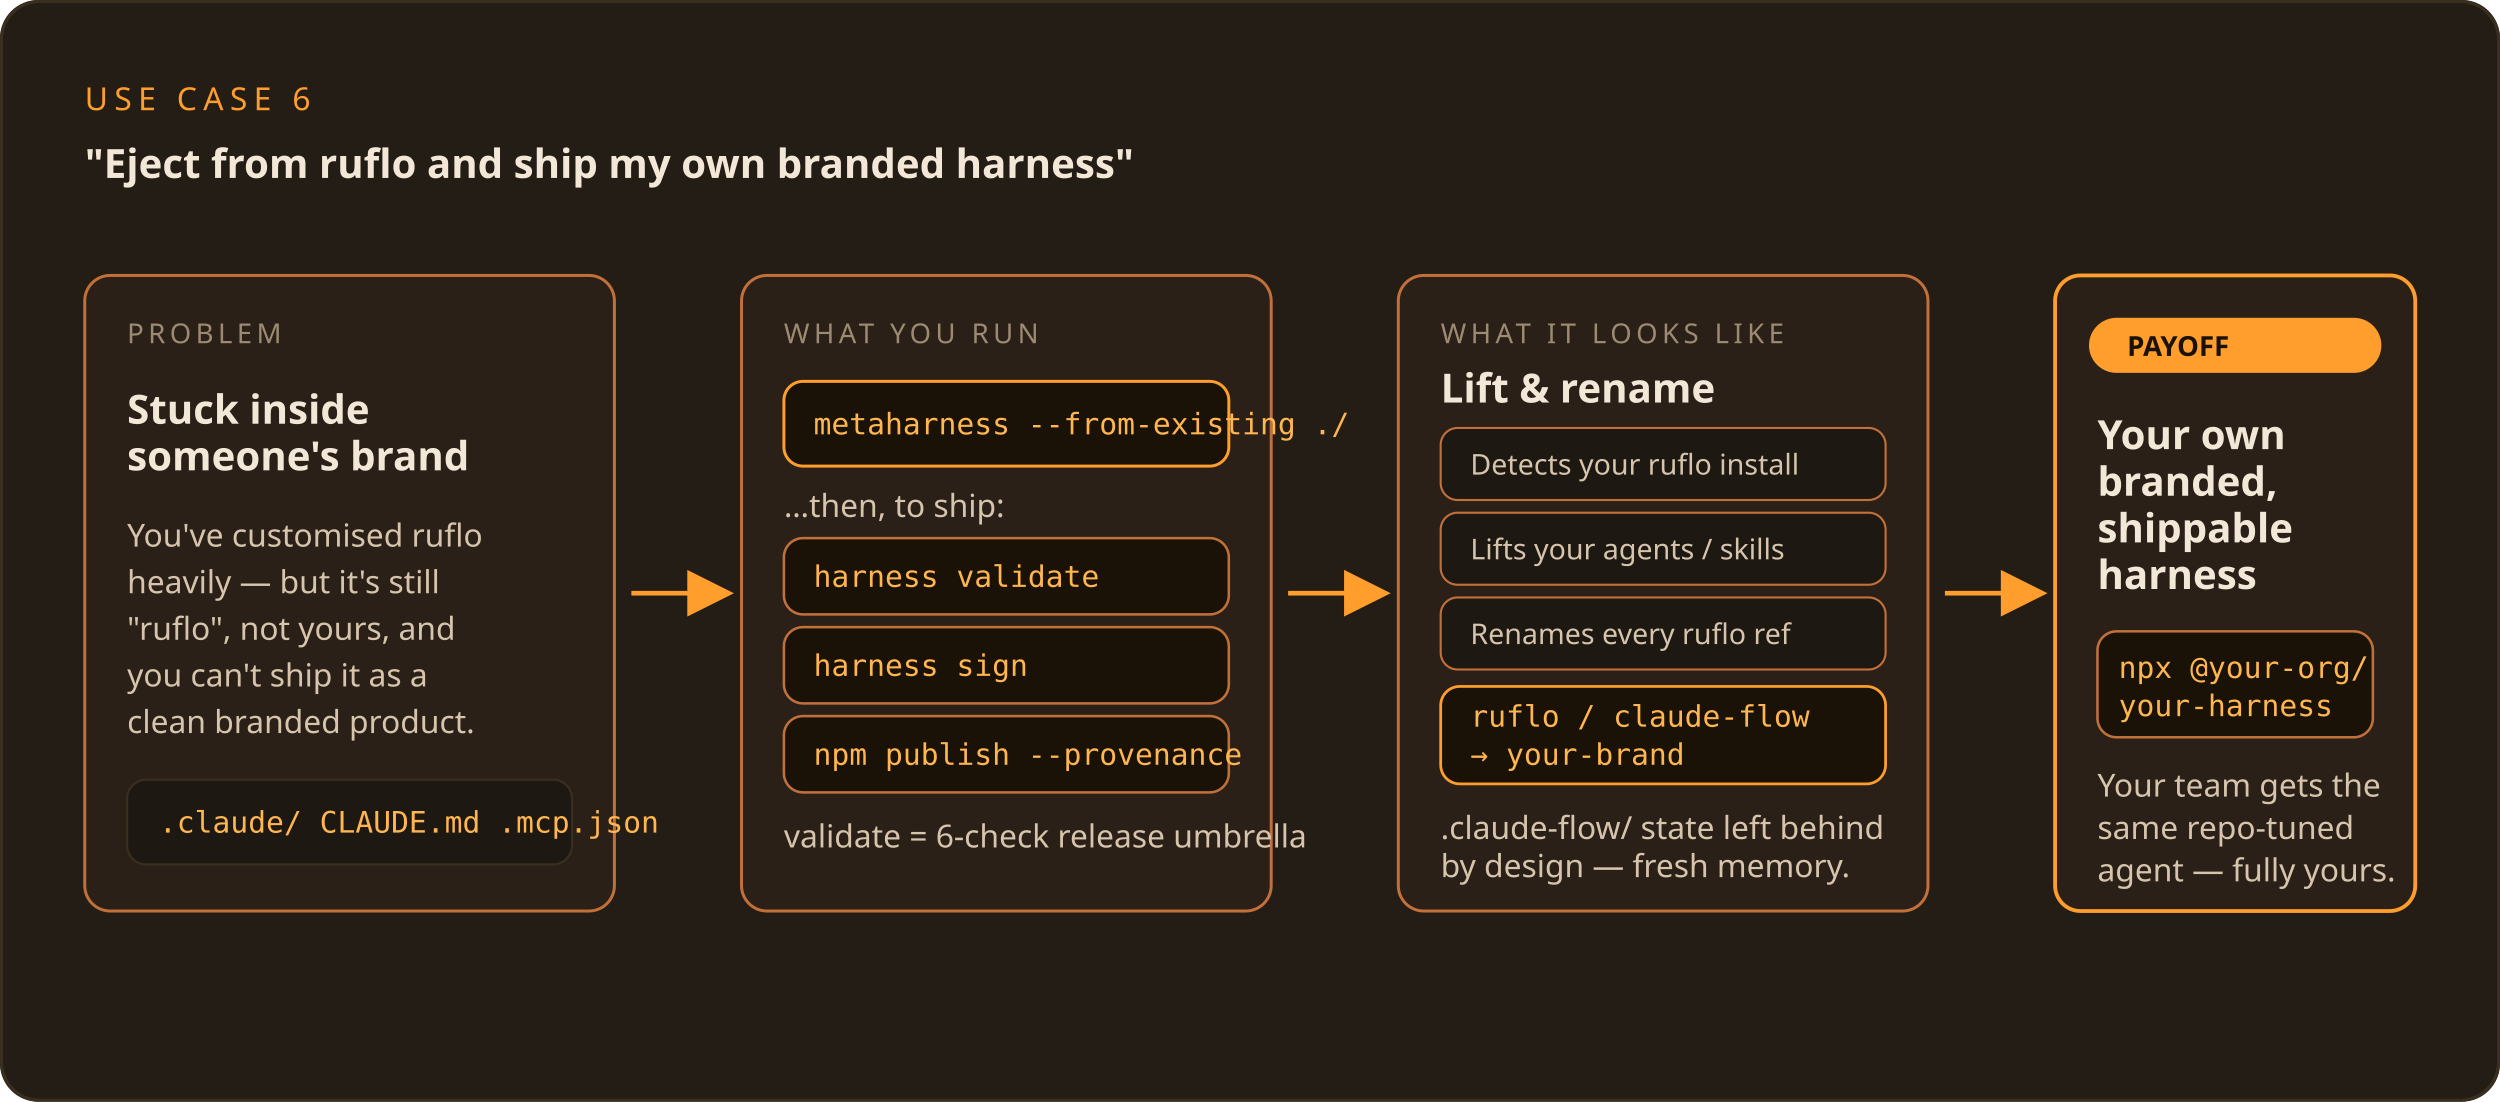
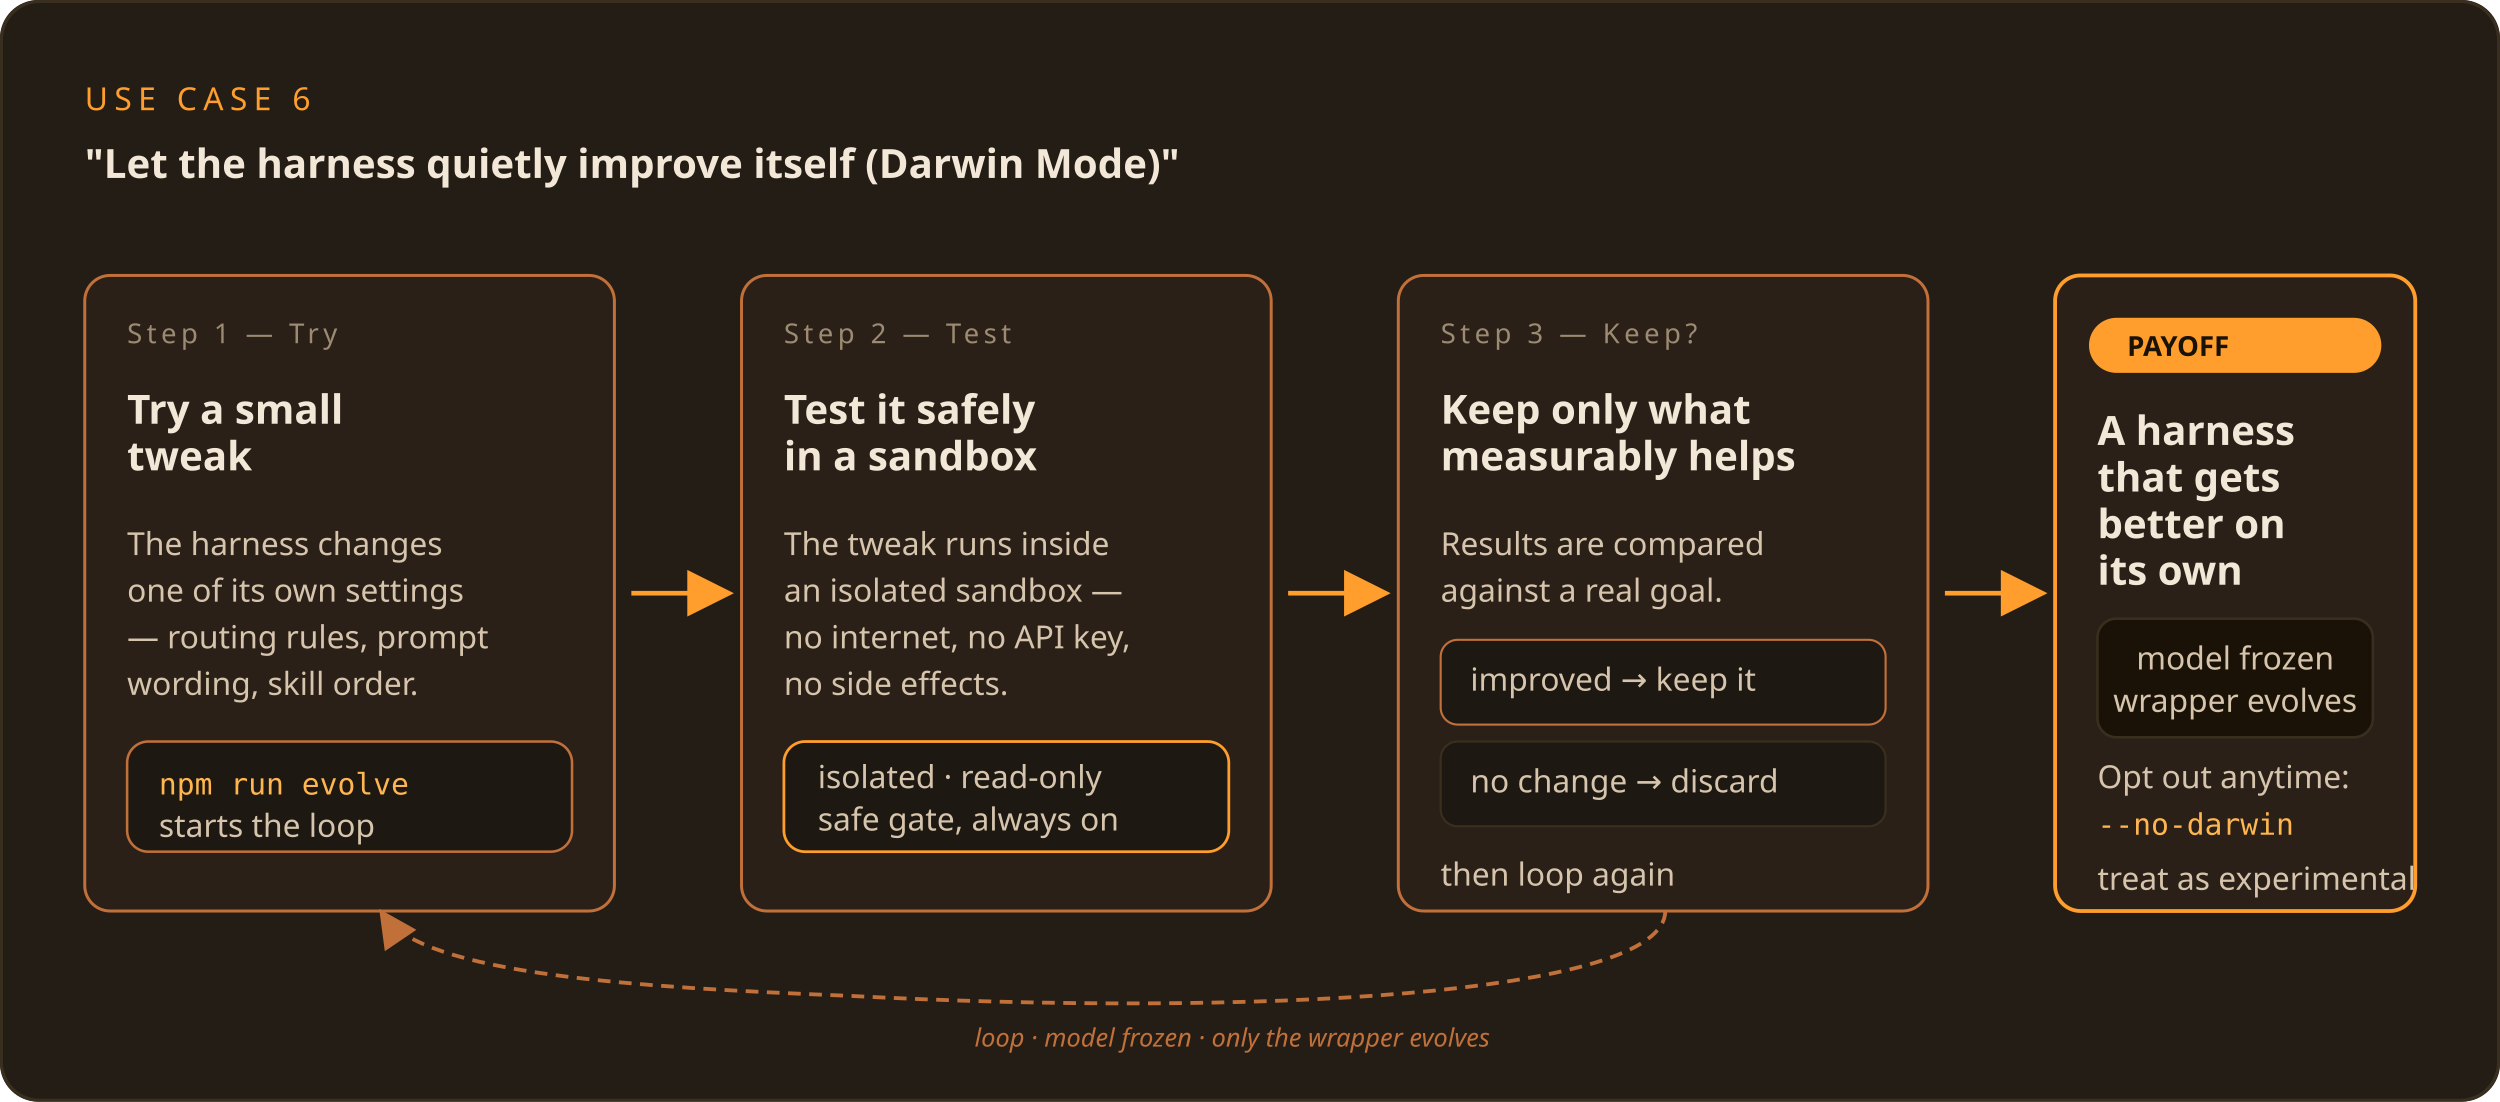
<svg xmlns="http://www.w3.org/2000/svg" viewBox="0 0 1180 520" width="100%" role="img" aria-labelledby="uc6-title uc6-desc" style="width:100%;height:auto;font-family:'IBM Plex Sans',sans-serif">
  <defs>
    <marker id="uc6-arrow" markerWidth="13" markerHeight="13" refX="9" refY="6" orient="auto">
      <path d="M1,1 L11,6 L1,11 Z" fill="#ff9e2c" />
    </marker>
+     <marker id="uc6-arrow-back" markerWidth="13" markerHeight="13" refX="9" refY="6" orient="auto">
+       <path d="M1,1 L11,6 L1,11 Z" fill="#c2703a" />
+     </marker>
    <style>
      .panel{fill:#241d15}
      .node{fill:#2a2018;stroke:#c2703a;stroke-width:1.4}
-       .stage{fill:#9c8b72;font-size:13px;letter-spacing:.16em}
+       .stage{fill:#9c8b72;font-size:13px;letter-spacing:.16em;text-transform:uppercase}
      .head{fill:#f3e8d8;font-size:19px;font-weight:600}
      .body{fill:#d6c5ac;font-size:15px}
      .mono{font-family:'IBM Plex Mono',ui-monospace,monospace;fill:#ffb650;font-size:14px}
      .flow{stroke:#ff9e2c;stroke-width:2.2;fill:none}
+       .flow-back{stroke:#c2703a;stroke-width:1.8;fill:none;stroke-dasharray:6 4}
      .pill{fill:#ff9e2c}
      .pilltxt{fill:#1a1206;font-size:13px;font-weight:600}
+       .frozen{fill:#1d1812;stroke:#3a2f1f;stroke-width:1.2}
    </style>
  </defs>
  <rect x="0" y="0" width="1180" height="520" rx="18" class="panel" />
  <rect x="0.7" y="0.7" width="1178.6" height="518.6" rx="18" fill="none" stroke="#3a2f1f" stroke-width="1.4" />
  <text x="40" y="52" fill="#ff9e2c" font-size="15" letter-spacing=".2em">USE CASE 6</text>
-   <text x="40" y="84" class="head" font-size="26">"Eject from ruflo and ship my own branded harness"</text>
+   <text x="40" y="84" class="head" font-size="26">"Let the harness quietly improve itself (Darwin Mode)"</text>
  <rect x="40" y="130" width="250" height="300" rx="12" class="node" />
-   <text x="60" y="162" class="stage">PROBLEM</text>
-   <text x="60" y="200" class="head">Stuck inside</text>
-   <text x="60" y="222" class="head">someone's brand</text>
-   <text x="60" y="258" class="body">You've customised ruflo</text>
-   <text x="60" y="280" class="body">heavily — but it's still</text>
-   <text x="60" y="302" class="body">"ruflo", not yours, and</text>
-   <text x="60" y="324" class="body">you can't ship it as a</text>
-   <text x="60" y="346" class="body">clean branded product.</text>
-   <rect x="60" y="368" width="210" height="40" rx="9" fill="#1d1812" stroke="#3a2f1f" />
-   <text x="75" y="393" class="mono" font-size="12">.claude/  CLAUDE.md  .mcp.json</text>
+   <text x="60" y="162" class="stage">Step 1 — Try</text>
+   <text x="60" y="200" class="head" font-size="17">Try a small</text>
+   <text x="60" y="222" class="head" font-size="17">tweak</text>
+   <text x="60" y="262" class="body" font-size="13">The harness changes</text>
+   <text x="60" y="284" class="body" font-size="13">one of its own settings</text>
+   <text x="60" y="306" class="body" font-size="13">— routing rules, prompt</text>
+   <text x="60" y="328" class="body" font-size="13">wording, skill order.</text>
+   <rect x="60" y="350" width="210" height="52" rx="10" fill="#1d1812" stroke="#c2703a" stroke-width="1.2" />
+   <text x="75" y="375" class="mono" font-size="12">npm run evolve</text>
+   <text x="75" y="395" class="body" font-size="11.5" fill="#9c8b72">starts the loop</text>
  <line x1="298" y1="280" x2="342" y2="280" class="flow" marker-end="url(#uc6-arrow)" />
  <rect x="350" y="130" width="250" height="300" rx="12" class="node" />
-   <text x="370" y="162" class="stage">WHAT YOU RUN</text>
-   <rect x="370" y="180" width="210" height="40" rx="9" fill="#1a1206" stroke="#ff9e2c" stroke-width="1.4" />
-   <text x="384" y="205" class="mono" font-size="10.5">metaharness --from-existing ./</text>
-   <text x="370" y="244" class="body" font-size="13" fill="#9c8b72">…then, to ship:</text>
-   <rect x="370" y="254" width="210" height="36" rx="9" fill="#1a1206" stroke="#c2703a" stroke-width="1.2" />
-   <text x="384" y="277" class="mono" font-size="11.5">harness validate</text>
-   <rect x="370" y="296" width="210" height="36" rx="9" fill="#1a1206" stroke="#c2703a" stroke-width="1.2" />
-   <text x="384" y="319" class="mono" font-size="11.5">harness sign</text>
-   <rect x="370" y="338" width="210" height="36" rx="9" fill="#1a1206" stroke="#c2703a" stroke-width="1.2" />
-   <text x="384" y="361" class="mono" font-size="11">npm publish --provenance</text>
-   <text x="370" y="400" class="body" font-size="12.5" fill="#9c8b72">validate = 6-check release umbrella</text>
+   <text x="370" y="162" class="stage">Step 2 — Test</text>
+   <text x="370" y="200" class="head" font-size="17">Test it safely</text>
+   <text x="370" y="222" class="head" font-size="17">in a sandbox</text>
+   <text x="370" y="262" class="body" font-size="13">The tweak runs inside</text>
+   <text x="370" y="284" class="body" font-size="13">an isolated sandbox —</text>
+   <text x="370" y="306" class="body" font-size="13">no internet, no API key,</text>
+   <text x="370" y="328" class="body" font-size="13">no side effects.</text>
+   <rect x="370" y="350" width="210" height="52" rx="10" fill="#1d1812" stroke="#ff9e2c" stroke-width="1.3" />
+   <text x="386" y="372" class="body" font-size="13" fill="#ffb650">isolated · read-only</text>
+   <text x="386" y="392" class="body" font-size="12" fill="#9c8b72">safe gate, always on</text>
  <line x1="608" y1="280" x2="652" y2="280" class="flow" marker-end="url(#uc6-arrow)" />
  <rect x="660" y="130" width="250" height="300" rx="12" class="node" />
-   <text x="680" y="162" class="stage">WHAT IT LOOKS LIKE</text>
-   <text x="680" y="190" class="head" font-size="16">Lift &amp; rename</text>
-   <g font-size="13.5" fill="#d6c5ac">
-     <rect x="680" y="202" width="210" height="34" rx="8" fill="#1d1812" stroke="#c2703a" />
-     <text x="694" y="224">Detects your ruflo install</text>
-     <rect x="680" y="242" width="210" height="34" rx="8" fill="#1d1812" stroke="#c2703a" />
-     <text x="694" y="264">Lifts your agents / skills</text>
-     <rect x="680" y="282" width="210" height="34" rx="8" fill="#1d1812" stroke="#c2703a" />
-     <text x="694" y="304">Renames every ruflo ref</text>
-   </g>
-   <rect x="680" y="324" width="210" height="46" rx="9" fill="#1a1206" stroke="#ff9e2c" stroke-width="1.3" />
-   <text x="694" y="343" class="mono" font-size="11" fill="#9c8b72">ruflo / claude-flow</text>
-   <text x="694" y="361" class="mono" font-size="11">→ your-brand</text>
-   <text x="680" y="396" class="body" font-size="12.5" fill="#9c8b72">.claude-flow/ state left behind</text>
-   <text x="680" y="414" class="body" font-size="12.5" fill="#9c8b72">by design — fresh memory.</text>
+   <text x="680" y="162" class="stage">Step 3 — Keep?</text>
+   <text x="680" y="200" class="head" font-size="17">Keep only what</text>
+   <text x="680" y="222" class="head" font-size="17">measurably helps</text>
+   <text x="680" y="262" class="body" font-size="13">Results are compared</text>
+   <text x="680" y="284" class="body" font-size="13">against a real goal.</text>
+   <rect x="680" y="302" width="210" height="40" rx="8" fill="#1d1812" stroke="#c2703a" stroke-width="1" />
+   <text x="694" y="326" class="body" font-size="12" fill="#ffb650">improved → keep it</text>
+   <rect x="680" y="350" width="210" height="40" rx="8" fill="#1d1812" stroke="#3a2f1f" stroke-width="1" />
+   <text x="694" y="374" class="body" font-size="12" fill="#9c8b72">no change → discard</text>
+   <text x="680" y="418" class="body" font-size="12" fill="#9c8b72">then loop again</text>
+   <path d="M786,430 C786,470 590,480 400,470 C300,466 200,460 181,432" class="flow-back" marker-end="url(#uc6-arrow-back)" />
+   <text x="460" y="494" fill="#c2703a" font-size="12" font-style="italic">loop · model frozen · only the wrapper evolves</text>
  <line x1="918" y1="280" x2="962" y2="280" class="flow" marker-end="url(#uc6-arrow)" />
  <rect x="970" y="130" width="170" height="300" rx="12" fill="#2a2018" stroke="#ff9e2c" stroke-width="1.8" />
  <rect x="986" y="150" width="138" height="26" rx="13" class="pill" />
  <text x="1004" y="168" class="pilltxt">PAYOFF</text>
-   <text x="990" y="212" class="head" font-size="17">Your own</text>
-   <text x="990" y="234" class="head" font-size="17">branded,</text>
-   <text x="990" y="256" class="head" font-size="17">shippable</text>
-   <text x="990" y="278" class="head" font-size="17">harness</text>
-   <rect x="990" y="298" width="130" height="50" rx="9" fill="#1a1206" stroke="#c2703a" stroke-width="1.2" />
-   <text x="1000" y="320" class="mono" font-size="10">npx @your-org/</text>
-   <text x="1000" y="338" class="mono" font-size="10">your-harness</text>
-   <text x="990" y="376" class="body" font-size="12.5">Your team gets the</text>
-   <text x="990" y="396" class="body" font-size="12.5">same repo-tuned</text>
-   <text x="990" y="416" class="body" font-size="12.5">agent — fully yours.</text>
+   <text x="990" y="210" class="head" font-size="16">A harness</text>
+   <text x="990" y="232" class="head" font-size="16">that gets</text>
+   <text x="990" y="254" class="head" font-size="16">better on</text>
+   <text x="990" y="276" class="head" font-size="16">its own</text>
+   <rect x="990" y="292" width="130" height="56" rx="9" fill="#1a1206" stroke="#3a2f1f" stroke-width="1.2" />
+   <text x="1055" y="316" class="body" font-size="11.5" text-anchor="middle" fill="#9c8b72">model frozen</text>
+   <text x="1055" y="336" class="body" font-size="11.5" text-anchor="middle" fill="#ffb650">wrapper evolves</text>
+   <text x="990" y="372" class="body" font-size="12.5">Opt out anytime:</text>
+   <text x="990" y="394" class="mono" font-size="11">--no-darwin</text>
+   <text x="990" y="420" class="body" font-size="11.5" fill="#9c8b72">treat as experimental</text>
</svg>
